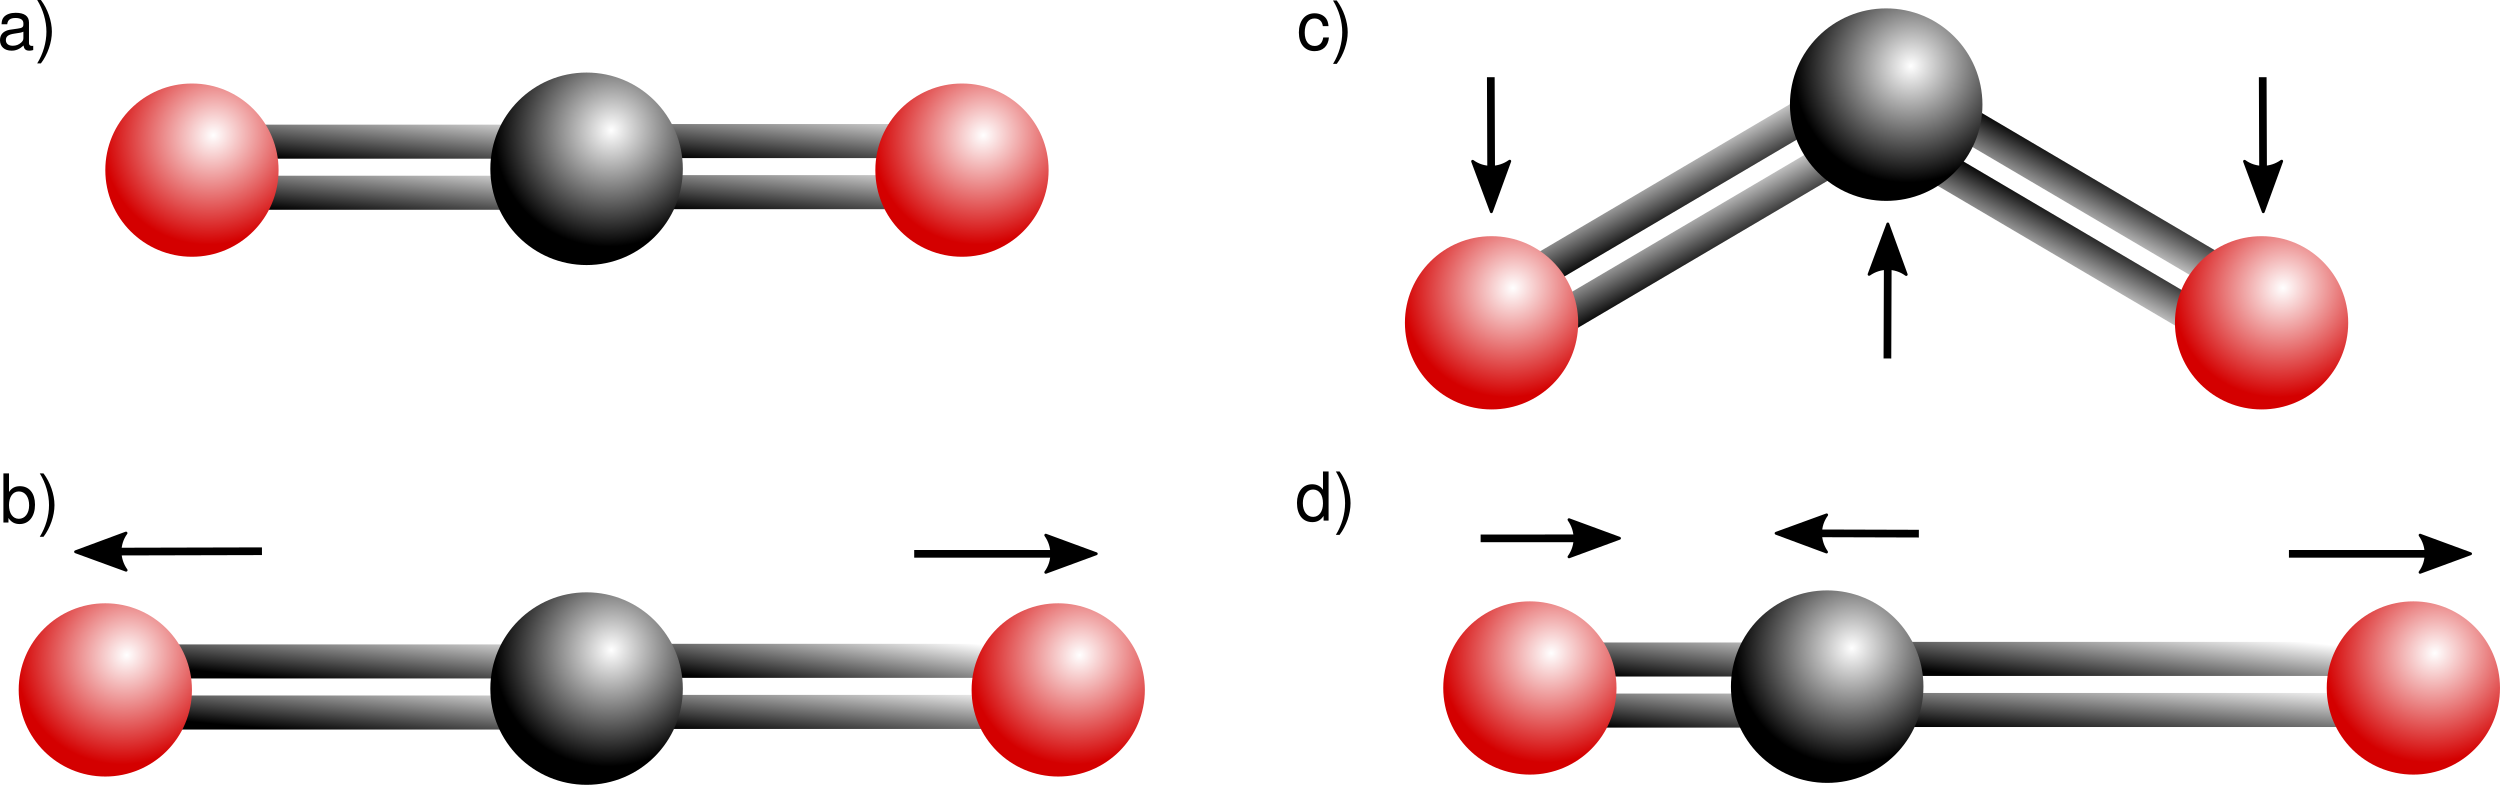
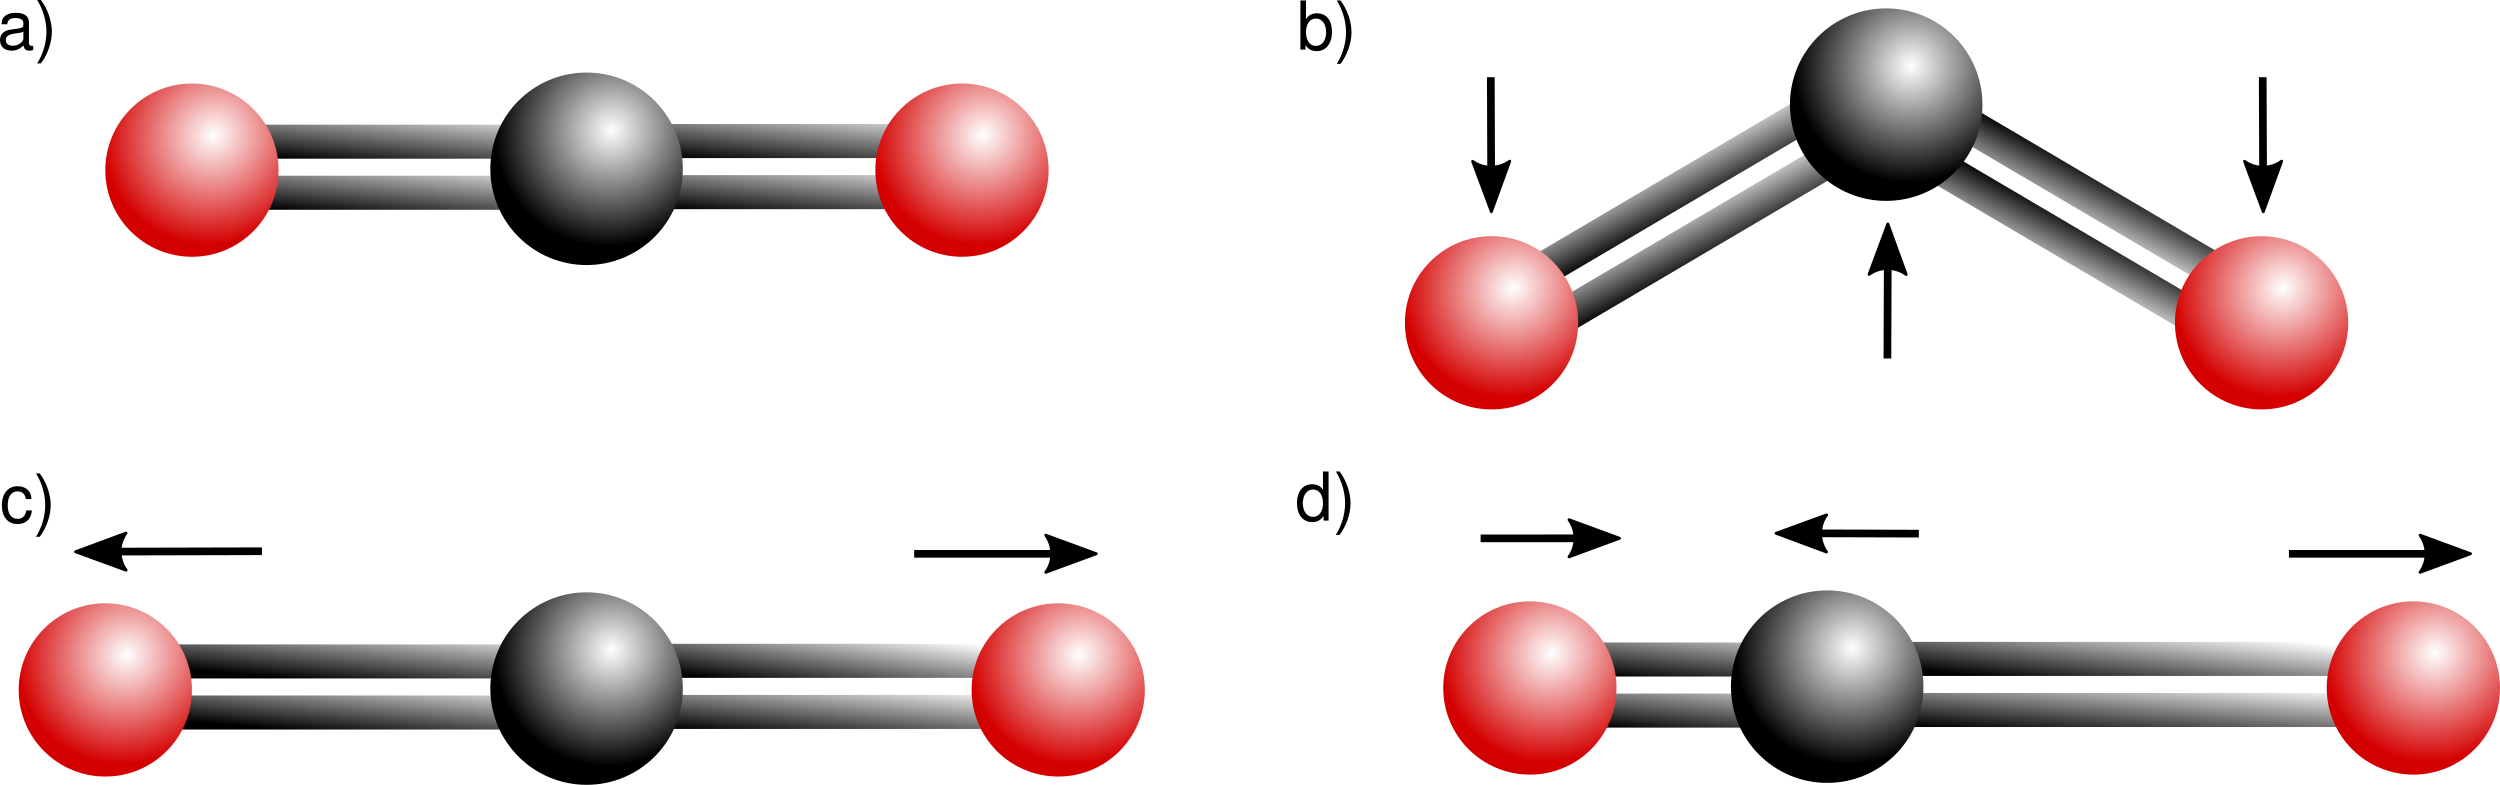
<svg xmlns="http://www.w3.org/2000/svg" xmlns:xlink="http://www.w3.org/1999/xlink" width="733.014mm" height="230.116mm" viewBox="0 0 2597.292 815.373" id="svg2" version="1.1">
  <defs id="defs4">
    <marker orient="auto" refY="0.0" refX="0.0" id="Arrow2Mstart" style="overflow:visible">
      <path id="path4822" style="fill-rule:evenodd;stroke-width:0.625;stroke-linejoin:round;stroke:#000000;stroke-opacity:1;fill:#000000;fill-opacity:1" d="M 8.719,4.034 L -2.207,0.016 L 8.719,-4.002 C 6.973,-1.63 6.983,1.616 8.719,4.034 z " transform="scale(0.6) translate(0,0)" />
    </marker>
    <marker orient="auto" refY="0.0" refX="0.0" id="Arrow2Mend" style="overflow:visible;">
      <path id="path4825" style="fill-rule:evenodd;stroke-width:0.625;stroke-linejoin:round;stroke:#000000;stroke-opacity:1;fill:#000000;fill-opacity:1" d="M 8.719,4.034 L -2.207,0.016 L 8.719,-4.002 C 6.973,-1.63 6.983,1.616 8.719,4.034 z " transform="scale(0.6) rotate(180) translate(0,0)" />
    </marker>
    <marker orient="auto" refY="0.0" refX="0.0" id="Arrow2Sstart" style="overflow:visible">
      <path id="path4828" style="fill-rule:evenodd;stroke-width:0.625;stroke-linejoin:round;stroke:#000000;stroke-opacity:1;fill:#000000;fill-opacity:1" d="M 8.719,4.034 L -2.207,0.016 L 8.719,-4.002 C 6.973,-1.63 6.983,1.616 8.719,4.034 z " transform="scale(0.3) translate(-2.3,0)" />
    </marker>
    <marker orient="auto" refY="0.0" refX="0.0" id="Arrow1Send" style="overflow:visible;">
      <path id="path4813" d="M 0.0,0.0 L 5.0,-5.0 L -12.5,0.0 L 5.0,5.0 L 0.0,0.0 z " style="fill-rule:evenodd;stroke:#000000;stroke-width:1pt;stroke-opacity:1;fill:#000000;fill-opacity:1" transform="scale(0.2) rotate(180) translate(6,0)" />
    </marker>
    <marker orient="auto" refY="0.0" refX="0.0" id="Arrow1Mstart" style="overflow:visible">
      <path id="path4804" d="M 0.0,0.0 L 5.0,-5.0 L -12.5,0.0 L 5.0,5.0 L 0.0,0.0 z " style="fill-rule:evenodd;stroke:#000000;stroke-width:1pt;stroke-opacity:1;fill:#000000;fill-opacity:1" transform="scale(0.4) translate(10,0)" />
    </marker>
    <marker orient="auto" refY="0.0" refX="0.0" id="Arrow1Mend" style="overflow:visible;">
      <path id="path4807" d="M 0.0,0.0 L 5.0,-5.0 L -12.5,0.0 L 5.0,5.0 L 0.0,0.0 z " style="fill-rule:evenodd;stroke:#000000;stroke-width:1pt;stroke-opacity:1;fill:#000000;fill-opacity:1" transform="scale(0.4) rotate(180) translate(10,0)" />
    </marker>
    <linearGradient id="linearGradient4182">
      <stop style="stop-color:#ffffff;stop-opacity:1" offset="0" id="stop4184" />
      <stop style="stop-color:#d40000;stop-opacity:1" offset="1" id="stop4186" />
    </linearGradient>
    <linearGradient id="linearGradient4168">
      <stop style="stop-color:#ffffff;stop-opacity:1" offset="0" id="stop4170" />
      <stop style="stop-color:#000000;stop-opacity:1" offset="1" id="stop4172" />
    </linearGradient>
    <radialGradient xlink:href="#linearGradient4168" id="radialGradient4174" cx="455.352" cy="136.074" fx="455.352" fy="136.074" r="101.386" gradientUnits="userSpaceOnUse" gradientTransform="matrix(0.901514,-0.8117814,0.7872242,0.8742435,-92.75599,379.2265)" />
    <radialGradient xlink:href="#linearGradient4182" id="radialGradient4188" cx="17.676" cy="133.855" fx="17.676" fy="133.855" r="91.248" gradientUnits="userSpaceOnUse" gradientTransform="matrix(0.973885,-0.826816,0.7885046,0.9287589,-111.4136,24.15059)" />
    <radialGradient xlink:href="#linearGradient4182" id="radialGradient4188-5" cx="17.676" cy="133.855" fx="17.676" fy="133.855" r="91.248" gradientUnits="userSpaceOnUse" gradientTransform="matrix(0.973885,-0.826816,0.7885046,0.9287589,688.5864,24.15058)" />
    <linearGradient xlink:href="#linearGradient4168" id="linearGradient4222" x1="194.248" y1="114.144" x2="187.666" y2="184.901" gradientUnits="userSpaceOnUse" gradientTransform="translate(-3.861873,-17.27784)" />
    <linearGradient xlink:href="#linearGradient4168" id="linearGradient4222-2" x1="194.248" y1="114.144" x2="187.666" y2="184.901" gradientUnits="userSpaceOnUse" gradientTransform="translate(-10.4439,35.7898)" />
    <linearGradient xlink:href="#linearGradient4168" id="linearGradient4222-2-7" x1="194.248" y1="114.144" x2="187.666" y2="184.901" gradientUnits="userSpaceOnUse" gradientTransform="translate(399.083,35.17272)" />
    <linearGradient xlink:href="#linearGradient4168" id="linearGradient4222-3" x1="194.248" y1="114.144" x2="187.666" y2="184.901" gradientUnits="userSpaceOnUse" gradientTransform="translate(405.6651,-17.89491)" />
    <linearGradient xlink:href="#linearGradient4168" id="linearGradient4436" x1="194.248" y1="114.144" x2="187.666" y2="184.901" gradientUnits="userSpaceOnUse" gradientTransform="translate(-4.113768,35.7898)" />
    <linearGradient xlink:href="#linearGradient4168" id="linearGradient4438" x1="194.248" y1="114.144" x2="187.666" y2="184.901" gradientUnits="userSpaceOnUse" gradientTransform="translate(411.9952,-17.89491)" />
    <linearGradient xlink:href="#linearGradient4168" id="linearGradient4440" x1="194.248" y1="114.144" x2="187.666" y2="184.901" gradientUnits="userSpaceOnUse" gradientTransform="translate(405.4131,35.17272)" />
    <radialGradient xlink:href="#linearGradient4168" id="radialGradient4174-8" cx="455.352" cy="136.074" fx="455.352" fy="136.074" r="101.386" gradientUnits="userSpaceOnUse" gradientTransform="matrix(0.901514,-0.8117814,0.7872242,0.8742435,-92.75599,919.2265)" />
    <radialGradient xlink:href="#linearGradient4182" id="radialGradient4188-7" cx="17.676" cy="133.855" fx="17.676" fy="133.855" r="91.248" gradientUnits="userSpaceOnUse" gradientTransform="matrix(0.973885,-0.826816,0.7885046,0.9287589,-201.4136,564.1506)" />
    <radialGradient xlink:href="#linearGradient4182" id="radialGradient4188-5-0" cx="17.676" cy="133.855" fx="17.676" fy="133.855" r="91.248" gradientUnits="userSpaceOnUse" gradientTransform="matrix(0.973885,-0.826816,0.7885046,0.9287589,788.5864,564.1506)" />
    <linearGradient xlink:href="#linearGradient4168" id="linearGradient4453" gradientUnits="userSpaceOnUse" gradientTransform="translate(-3.861873,522.7222)" x1="194.248" y1="114.144" x2="187.666" y2="184.901" />
    <linearGradient xlink:href="#linearGradient4168" id="linearGradient4455" gradientUnits="userSpaceOnUse" gradientTransform="translate(-10.4439,575.7898)" x1="194.248" y1="114.144" x2="187.666" y2="184.901" />
    <linearGradient xlink:href="#linearGradient4168" id="linearGradient4457" gradientUnits="userSpaceOnUse" gradientTransform="translate(405.6651,522.1051)" x1="197.539" y1="112.499" x2="187.666" y2="184.901" />
    <linearGradient xlink:href="#linearGradient4168" id="linearGradient4459" gradientUnits="userSpaceOnUse" gradientTransform="translate(399.083,575.1727)" x1="194.248" y1="114.144" x2="187.666" y2="184.901" />
    <radialGradient xlink:href="#linearGradient4182" id="radialGradient4188-5-9" cx="17.676" cy="133.855" fx="17.676" fy="133.855" r="91.248" gradientUnits="userSpaceOnUse" gradientTransform="matrix(0.973885,-0.826816,0.7885046,0.9287589,2038.768,182.7644)" />
    <radialGradient xlink:href="#linearGradient4182" id="radialGradient4188-6" cx="17.676" cy="133.855" fx="17.676" fy="133.855" r="91.248" gradientUnits="userSpaceOnUse" gradientTransform="matrix(0.973885,-0.826816,0.7885046,0.9287589,1238.768,182.7644)" />
    <radialGradient xlink:href="#linearGradient4168" id="radialGradient4174-1" cx="455.352" cy="136.074" fx="455.352" fy="136.074" r="101.386" gradientUnits="userSpaceOnUse" gradientTransform="matrix(0.901514,-0.8117814,0.7872242,0.8742435,1257.426,312.5632)" />
    <linearGradient xlink:href="#linearGradient4168" id="linearGradient4222-2-9" x1="194.248" y1="114.144" x2="187.666" y2="184.901" gradientUnits="userSpaceOnUse" gradientTransform="matrix(1.610258,0,0,1,1324.216,45.12642)" />
    <linearGradient xlink:href="#linearGradient4168" id="linearGradient4222-4" x1="194.248" y1="114.144" x2="187.666" y2="184.901" gradientUnits="userSpaceOnUse" gradientTransform="matrix(1.610258,0,0,1,1334.815,-7.941212)" />
    <linearGradient xlink:href="#linearGradient4168" id="linearGradient4633" x1="194.248" y1="114.144" x2="187.666" y2="184.901" gradientUnits="userSpaceOnUse" gradientTransform="matrix(1.610258,0,0,1,1324.216,45.12642)" />
    <linearGradient xlink:href="#linearGradient4168" id="linearGradient4638" gradientUnits="userSpaceOnUse" gradientTransform="matrix(1.610258,0,0,1,1334.815,-7.941212)" x1="194.248" y1="114.144" x2="187.666" y2="184.901" />
    <linearGradient xlink:href="#linearGradient4168" id="linearGradient4640" gradientUnits="userSpaceOnUse" gradientTransform="matrix(1.610258,0,0,1,1324.216,45.12642)" x1="194.248" y1="114.144" x2="187.666" y2="184.901" />
    <radialGradient xlink:href="#linearGradient4182" id="radialGradient4188-5-0-1" cx="17.676" cy="133.855" fx="17.676" fy="133.855" r="91.248" gradientUnits="userSpaceOnUse" gradientTransform="matrix(0.973885,-0.826816,0.7885046,0.9287589,2196.466,562.1478)" />
    <radialGradient xlink:href="#linearGradient4182" id="radialGradient4188-7-4" cx="17.676" cy="133.855" fx="17.676" fy="133.855" r="91.248" gradientUnits="userSpaceOnUse" gradientTransform="matrix(0.973885,-0.826816,0.7885046,0.9287589,1278.586,562.1479)" />
    <radialGradient xlink:href="#linearGradient4168" id="radialGradient4174-8-7" cx="455.352" cy="136.074" fx="455.352" fy="136.074" r="101.386" gradientUnits="userSpaceOnUse" gradientTransform="matrix(0.901514,-0.8117814,0.7872242,0.8742435,1196.124,917.2238)" />
    <linearGradient xlink:href="#linearGradient4168" id="linearGradient4459-6" gradientUnits="userSpaceOnUse" gradientTransform="matrix(1.235032,0,0,1,1683.306,573.17)" x1="194.248" y1="114.144" x2="187.666" y2="184.901" />
    <linearGradient xlink:href="#linearGradient4168" id="linearGradient4457-9" gradientUnits="userSpaceOnUse" gradientTransform="matrix(1.235032,0,0,1,1691.435,520.1024)" x1="197.539" y1="112.499" x2="187.666" y2="184.901" />
    <linearGradient xlink:href="#linearGradient4168" id="linearGradient4455-3" gradientUnits="userSpaceOnUse" gradientTransform="matrix(0.8613866,0,0,1,1383.916,573.7871)" x1="194.248" y1="114.144" x2="187.666" y2="184.901" />
    <linearGradient xlink:href="#linearGradient4168" id="linearGradient4453-7" gradientUnits="userSpaceOnUse" gradientTransform="matrix(0.8613866,0,0,1,1389.586,520.7194)" x1="194.248" y1="114.144" x2="187.666" y2="184.901" />
    <marker orient="auto" refY="0" refX="0" id="Arrow2Mstart-0" style="overflow:visible">
      <path id="path4822-7" style="fill:#000000;fill-opacity:1;fill-rule:evenodd;stroke:#000000;stroke-width:0.625;stroke-linejoin:round;stroke-opacity:1" d="M 8.719,4.034 -2.207,0.016 8.719,-4.002 c -1.745,2.372 -1.735,5.617 -6e-7,8.035 z" transform="scale(0.6,0.6)" />
    </marker>
    <marker orient="auto" refY="0" refX="0" id="Arrow2Mend-8" style="overflow:visible">
      <path id="path4825-6" style="fill:#000000;fill-opacity:1;fill-rule:evenodd;stroke:#000000;stroke-width:0.625;stroke-linejoin:round;stroke-opacity:1" d="M 8.719,4.034 -2.207,0.016 8.719,-4.002 c -1.745,2.372 -1.735,5.617 -6e-7,8.035 z" transform="scale(-0.6,-0.6)" />
    </marker>
    <marker orient="auto" refY="0" refX="0" id="Arrow2Mstart-8" style="overflow:visible">
      <path id="path4822-4" style="fill:#000000;fill-opacity:1;fill-rule:evenodd;stroke:#000000;stroke-width:0.625;stroke-linejoin:round;stroke-opacity:1" d="M 8.719,4.034 -2.207,0.016 8.719,-4.002 c -1.745,2.372 -1.735,5.617 -6e-7,8.035 z" transform="scale(0.6,0.6)" />
    </marker>
    <marker orient="auto" refY="0" refX="0" id="Arrow2Mend-3" style="overflow:visible">
      <path id="path4825-1" style="fill:#000000;fill-opacity:1;fill-rule:evenodd;stroke:#000000;stroke-width:0.625;stroke-linejoin:round;stroke-opacity:1" d="M 8.719,4.034 -2.207,0.016 8.719,-4.002 c -1.745,2.372 -1.735,5.617 -6e-7,8.035 z" transform="scale(-0.6,-0.6)" />
    </marker>
    <marker orient="auto" refY="0" refX="0" id="Arrow2Mstart-8-2" style="overflow:visible">
      <path id="path4822-4-0" style="fill:#000000;fill-opacity:1;fill-rule:evenodd;stroke:#000000;stroke-width:0.625;stroke-linejoin:round;stroke-opacity:1" d="M 8.719,4.034 -2.207,0.016 8.719,-4.002 c -1.745,2.372 -1.735,5.617 -6e-7,8.035 z" transform="scale(0.6,0.6)" />
    </marker>
    <marker orient="auto" refY="0" refX="0" id="Arrow2Mstart-89" style="overflow:visible">
      <path id="path4822-2" style="fill:#000000;fill-opacity:1;fill-rule:evenodd;stroke:#000000;stroke-width:0.625;stroke-linejoin:round;stroke-opacity:1" d="M 8.719,4.034 -2.207,0.016 8.719,-4.002 c -1.745,2.372 -1.735,5.617 -6e-7,8.035 z" transform="scale(0.6,0.6)" />
    </marker>
    <marker orient="auto" refY="0" refX="0" id="Arrow2Mstart-89-6" style="overflow:visible">
      <path id="path4822-2-4" style="fill:#000000;fill-opacity:1;fill-rule:evenodd;stroke:#000000;stroke-width:0.625;stroke-linejoin:round;stroke-opacity:1" d="M 8.719,4.034 -2.207,0.016 8.719,-4.002 c -1.745,2.372 -1.735,5.617 -6e-7,8.035 z" transform="scale(0.6,0.6)" />
    </marker>
    <marker orient="auto" refY="0" refX="0" id="Arrow2Mstart-89-5" style="overflow:visible">
      <path id="path4822-2-0" style="fill:#000000;fill-opacity:1;fill-rule:evenodd;stroke:#000000;stroke-width:0.625;stroke-linejoin:round;stroke-opacity:1" d="M 8.719,4.034 -2.207,0.016 8.719,-4.002 c -1.745,2.372 -1.735,5.617 -6e-7,8.035 z" transform="scale(0.6,0.6)" />
    </marker>
  </defs>
  <g id="layer1" transform="translate(210.2807,6.70281)">
    <rect style="opacity:1;fill:url(#linearGradient4222);fill-opacity:1;fill-rule:nonzero;stroke:none;stroke-width:2;stroke-linecap:butt;stroke-linejoin:round;stroke-miterlimit:4;stroke-dasharray:none;stroke-dashoffset:0;stroke-opacity:1" id="rect4214" width="279.736" height="35.378" x="59.568" y="122.783" />
    <rect style="opacity:1;fill:url(#linearGradient4222-2);fill-opacity:1;fill-rule:nonzero;stroke:none;stroke-width:2;stroke-linecap:butt;stroke-linejoin:round;stroke-miterlimit:4;stroke-dasharray:none;stroke-dashoffset:0;stroke-opacity:1" id="rect4214-2" width="279.736" height="35.378" x="52.986" y="175.851" />
    <rect style="opacity:1;fill:url(#linearGradient4222-3);fill-opacity:1;fill-rule:nonzero;stroke:none;stroke-width:2;stroke-linecap:butt;stroke-linejoin:round;stroke-miterlimit:4;stroke-dasharray:none;stroke-dashoffset:0;stroke-opacity:1" id="rect4214-6" width="279.736" height="35.378" x="469.095" y="122.166" />
    <rect style="opacity:1;fill:url(#linearGradient4222-2-7);fill-opacity:1;fill-rule:nonzero;stroke:none;stroke-width:2;stroke-linecap:butt;stroke-linejoin:round;stroke-miterlimit:4;stroke-dasharray:none;stroke-dashoffset:0;stroke-opacity:1" id="rect4214-2-0" width="279.736" height="35.378" x="462.513" y="175.233" />
    <circle style="opacity:1;fill:url(#radialGradient4174);fill-opacity:1;fill-rule:nonzero;stroke:none;stroke-width:2.772;stroke-linecap:butt;stroke-linejoin:round;stroke-miterlimit:4;stroke-dasharray:none;stroke-dashoffset:0;stroke-opacity:1" id="path4136" cx="399.131" cy="168.67" r="100" />
    <circle style="opacity:1;fill:url(#radialGradient4188);fill-opacity:1;fill-rule:nonzero;stroke:none;stroke-width:2.495;stroke-linecap:butt;stroke-linejoin:round;stroke-miterlimit:4;stroke-dasharray:none;stroke-dashoffset:0;stroke-opacity:1" id="path4136-3-6" cx="-10.869" cy="170.056" r="90" />
    <circle style="opacity:1;fill:url(#radialGradient4188-5);fill-opacity:1;fill-rule:nonzero;stroke:none;stroke-width:2.495;stroke-linecap:butt;stroke-linejoin:round;stroke-miterlimit:4;stroke-dasharray:none;stroke-dashoffset:0;stroke-opacity:1" id="path4136-3-6-6" cx="789.131" cy="170.056" r="90" />
    <rect style="opacity:1;fill:url(#linearGradient4453);fill-opacity:1;fill-rule:nonzero;stroke:none;stroke-width:2;stroke-linecap:butt;stroke-linejoin:round;stroke-miterlimit:4;stroke-dasharray:none;stroke-dashoffset:0;stroke-opacity:1" id="rect4214-3" width="393.277" height="35.378" x="-53.972" y="662.783" />
    <rect style="opacity:1;fill:url(#linearGradient4455);fill-opacity:1;fill-rule:nonzero;stroke:none;stroke-width:2;stroke-linecap:butt;stroke-linejoin:round;stroke-miterlimit:4;stroke-dasharray:none;stroke-dashoffset:0;stroke-opacity:1" id="rect4214-2-7" width="394.922" height="35.378" x="-62.199" y="715.851" />
    <rect style="opacity:1;fill:url(#linearGradient4457);fill-opacity:1;fill-rule:nonzero;stroke:none;stroke-width:2;stroke-linecap:butt;stroke-linejoin:round;stroke-miterlimit:4;stroke-dasharray:none;stroke-dashoffset:0;stroke-opacity:1" id="rect4214-6-5" width="381.758" height="35.378" x="469.095" y="662.166" rx="0" ry="0" />
    <rect style="opacity:1;fill:url(#linearGradient4459);fill-opacity:1;fill-rule:nonzero;stroke:none;stroke-width:2;stroke-linecap:butt;stroke-linejoin:round;stroke-miterlimit:4;stroke-dasharray:none;stroke-dashoffset:0;stroke-opacity:1" id="rect4214-2-0-9" width="383.404" height="35.378" x="462.513" y="715.234" />
    <circle style="opacity:1;fill:url(#radialGradient4174-8);fill-opacity:1;fill-rule:nonzero;stroke:none;stroke-width:2.772;stroke-linecap:butt;stroke-linejoin:round;stroke-miterlimit:4;stroke-dasharray:none;stroke-dashoffset:0;stroke-opacity:1" id="path4136-2" cx="399.131" cy="708.67" r="100" />
    <circle style="opacity:1;fill:url(#radialGradient4188-7);fill-opacity:1;fill-rule:nonzero;stroke:none;stroke-width:2.495;stroke-linecap:butt;stroke-linejoin:round;stroke-miterlimit:4;stroke-dasharray:none;stroke-dashoffset:0;stroke-opacity:1" id="path4136-3-6-2" cx="-100.869" cy="710.056" r="90" />
    <circle style="opacity:1;fill:url(#radialGradient4188-5-0);fill-opacity:1;fill-rule:nonzero;stroke:none;stroke-width:2.495;stroke-linecap:butt;stroke-linejoin:round;stroke-miterlimit:4;stroke-dasharray:none;stroke-dashoffset:0;stroke-opacity:1" id="path4136-3-6-6-8" cx="889.131" cy="710.056" r="90" />
    <g id="g4592" transform="matrix(0.8616618,-0.5074829,0.5074829,0.8616618,17.36164,909.3082)">
      <rect y="132.12" x="1436.954" height="35.378" width="450.448" id="rect4214-7" style="opacity:1;fill:url(#linearGradient4222-4);fill-opacity:1;fill-rule:nonzero;stroke:none;stroke-width:2;stroke-linecap:butt;stroke-linejoin:round;stroke-miterlimit:4;stroke-dasharray:none;stroke-dashoffset:0;stroke-opacity:1" />
      <rect y="185.187" x="1426.355" height="35.378" width="450.448" id="rect4214-2-8" style="opacity:1;fill:url(#linearGradient4222-2-9);fill-opacity:1;fill-rule:nonzero;stroke:none;stroke-width:2;stroke-linecap:butt;stroke-linejoin:round;stroke-miterlimit:4;stroke-dasharray:none;stroke-dashoffset:0;stroke-opacity:1" />
    </g>
    <g id="g4592-2" transform="matrix(0.8616618,0.5074829,0.5074829,-0.8616618,443.1188,-461.1476)">
      <rect y="132.12" x="1436.954" height="35.378" width="450.448" id="rect4214-7-0" style="opacity:1;fill:url(#linearGradient4638);fill-opacity:1;fill-rule:nonzero;stroke:none;stroke-width:2;stroke-linecap:butt;stroke-linejoin:round;stroke-miterlimit:4;stroke-dasharray:none;stroke-dashoffset:0;stroke-opacity:1" />
      <rect y="185.187" x="1426.355" height="35.378" width="450.448" id="rect4214-2-8-6" style="opacity:1;fill:url(#linearGradient4640);fill-opacity:1;fill-rule:nonzero;stroke:none;stroke-width:2;stroke-linecap:butt;stroke-linejoin:round;stroke-miterlimit:4;stroke-dasharray:none;stroke-dashoffset:0;stroke-opacity:1" />
    </g>
    <circle style="opacity:1;fill:url(#radialGradient4174-1);fill-opacity:1;fill-rule:nonzero;stroke:none;stroke-width:2.772;stroke-linecap:butt;stroke-linejoin:round;stroke-miterlimit:4;stroke-dasharray:none;stroke-dashoffset:0;stroke-opacity:1" id="path4136-0" cx="1749.313" cy="102.006" r="100" />
    <circle style="opacity:1;fill:url(#radialGradient4188-6);fill-opacity:1;fill-rule:nonzero;stroke:none;stroke-width:2.495;stroke-linecap:butt;stroke-linejoin:round;stroke-miterlimit:4;stroke-dasharray:none;stroke-dashoffset:0;stroke-opacity:1" id="path4136-3-6-3" cx="1339.313" cy="328.67" r="90" />
    <circle style="opacity:1;fill:url(#radialGradient4188-5-9);fill-opacity:1;fill-rule:nonzero;stroke:none;stroke-width:2.495;stroke-linecap:butt;stroke-linejoin:round;stroke-miterlimit:4;stroke-dasharray:none;stroke-dashoffset:0;stroke-opacity:1" id="path4136-3-6-6-6" cx="2139.313" cy="328.67" r="90" />
    <rect style="opacity:1;fill:url(#linearGradient4453-7);fill-opacity:1;fill-rule:nonzero;stroke:none;stroke-width:2;stroke-linecap:butt;stroke-linejoin:round;stroke-miterlimit:4;stroke-dasharray:none;stroke-dashoffset:0;stroke-opacity:1" id="rect4214-3-2" width="338.763" height="35.378" x="1346.422" y="660.78" />
    <rect style="opacity:1;fill:url(#linearGradient4455-3);fill-opacity:1;fill-rule:nonzero;stroke:none;stroke-width:2;stroke-linecap:butt;stroke-linejoin:round;stroke-miterlimit:4;stroke-dasharray:none;stroke-dashoffset:0;stroke-opacity:1" id="rect4214-2-7-5" width="340.181" height="35.378" x="1339.335" y="713.848" />
    <rect style="opacity:1;fill:url(#linearGradient4457-9);fill-opacity:1;fill-rule:nonzero;stroke:none;stroke-width:2;stroke-linecap:butt;stroke-linejoin:round;stroke-miterlimit:4;stroke-dasharray:none;stroke-dashoffset:0;stroke-opacity:1" id="rect4214-6-5-4" width="471.483" height="35.378" x="1769.773" y="660.163" rx="0" ry="0" />
    <rect style="opacity:1;fill:url(#linearGradient4459-6);fill-opacity:1;fill-rule:nonzero;stroke:none;stroke-width:2;stroke-linecap:butt;stroke-linejoin:round;stroke-miterlimit:4;stroke-dasharray:none;stroke-dashoffset:0;stroke-opacity:1" id="rect4214-2-0-9-7" width="473.515" height="35.378" x="1761.644" y="713.231" />
    <circle style="opacity:1;fill:url(#radialGradient4174-8-7);fill-opacity:1;fill-rule:nonzero;stroke:none;stroke-width:2.772;stroke-linecap:butt;stroke-linejoin:round;stroke-miterlimit:4;stroke-dasharray:none;stroke-dashoffset:0;stroke-opacity:1" id="path4136-2-4" cx="1688.011" cy="706.667" r="100" />
    <circle style="opacity:1;fill:url(#radialGradient4188-7-4);fill-opacity:1;fill-rule:nonzero;stroke:none;stroke-width:2.495;stroke-linecap:butt;stroke-linejoin:round;stroke-miterlimit:4;stroke-dasharray:none;stroke-dashoffset:0;stroke-opacity:1" id="path4136-3-6-2-4" cx="1379.131" cy="708.053" r="90" />
    <circle style="opacity:1;fill:url(#radialGradient4188-5-0-1);fill-opacity:1;fill-rule:nonzero;stroke:none;stroke-width:2.495;stroke-linecap:butt;stroke-linejoin:round;stroke-miterlimit:4;stroke-dasharray:none;stroke-dashoffset:0;stroke-opacity:1" id="path4136-3-6-6-8-3" cx="2297.012" cy="708.053" r="90" />
    <g id="g3446">
      <path id="path4792" d="m 61.864,565.977 -183.028,0.466" style="fill:none;fill-rule:evenodd;stroke:#000000;stroke-width:8;stroke-linecap:butt;stroke-linejoin:miter;stroke-miterlimit:4;stroke-dasharray:none;stroke-opacity:1;marker-end:url(#Arrow2Mend)" />
      <path id="path4792-8" d="m 918.041,568.67 -178.541,0.018" style="fill:none;fill-rule:evenodd;stroke:#000000;stroke-width:8;stroke-linecap:butt;stroke-linejoin:miter;stroke-miterlimit:4;stroke-dasharray:none;stroke-opacity:1;marker-start:url(#Arrow2Mstart)" />
      <path id="path4792-4" d="m 1783.248,547.72 -137.706,-0.431" style="fill:none;fill-rule:evenodd;stroke:#000000;stroke-width:8;stroke-linecap:butt;stroke-linejoin:miter;stroke-miterlimit:4;stroke-dasharray:none;stroke-opacity:1;marker-end:url(#Arrow2Mend-3)" />
      <path id="path4792-8-9" d="m 2345.826,568.67 -178.092,0.018" style="fill:none;fill-rule:evenodd;stroke:#000000;stroke-width:8;stroke-linecap:butt;stroke-linejoin:miter;stroke-miterlimit:4;stroke-dasharray:none;stroke-opacity:1;marker-start:url(#Arrow2Mstart-8)" />
      <path id="path4792-8-9-6" d="m 1461.636,552.592 -133.667,0.018" style="fill:none;fill-rule:evenodd;stroke:#000000;stroke-width:8;stroke-linecap:butt;stroke-linejoin:miter;stroke-miterlimit:4;stroke-dasharray:none;stroke-opacity:1;marker-start:url(#Arrow2Mstart-8-2)" />
      <path id="path4792-8-6" d="M 1339.01,202.67 1338.544,73.49" style="fill:none;fill-rule:evenodd;stroke:#000000;stroke-width:8;stroke-linecap:butt;stroke-linejoin:miter;stroke-miterlimit:4;stroke-dasharray:none;stroke-opacity:1;marker-start:url(#Arrow2Mstart-89)" />
      <path id="path4792-8-6-9" d="M 2140.972,202.67 2140.506,73.49" style="fill:none;fill-rule:evenodd;stroke:#000000;stroke-width:8;stroke-linecap:butt;stroke-linejoin:miter;stroke-miterlimit:4;stroke-dasharray:none;stroke-opacity:1;marker-start:url(#Arrow2Mstart-89-6)" />
      <path id="path4792-8-6-4" d="m 1751.055,236.559 -0.466,129.18" style="fill:none;fill-rule:evenodd;stroke:#000000;stroke-width:8;stroke-linecap:butt;stroke-linejoin:miter;stroke-miterlimit:4;stroke-dasharray:none;stroke-opacity:1;marker-start:url(#Arrow2Mstart-89-5)" />
    </g>
    <g id="g3457">
-       <text id="text4306" y="44.327" x="-213.221" style="font-style:normal;font-variant:normal;font-weight:normal;font-stretch:normal;font-size:56px;line-height:125%;font-family:'Nimbus Sans L';-inkscape-font-specification:Sans;letter-spacing:0px;word-spacing:0px;fill:#000000;fill-opacity:1;stroke:none;stroke-width:1px;stroke-linecap:butt;stroke-linejoin:miter;stroke-opacity:1" xml:space="preserve">
-         <tspan style="font-size:70px" y="44.327" x="-213.221" id="tspan4308">a)</tspan>
+       <text id="text4306" y="44.327" x="-213.221" style="font-style:normal;font-variant:normal;font-weight:normal;font-stretch:normal;line-height:0%;font-family:'Nimbus Sans L';-inkscape-font-specification:Sans;letter-spacing:0px;word-spacing:0px;fill:#000000;fill-opacity:1;stroke:none;stroke-width:1px;stroke-linecap:butt;stroke-linejoin:miter;stroke-opacity:1" xml:space="preserve">
+         <tspan style="font-size:70px;line-height:1.25" y="44.327" x="-213.221" id="tspan4308">a)</tspan>
      </text>
-       <text id="text4306-6" y="536.138" x="-210.529" style="font-style:normal;font-variant:normal;font-weight:normal;font-stretch:normal;font-size:56px;line-height:125%;font-family:'Nimbus Sans L';-inkscape-font-specification:Sans;letter-spacing:0px;word-spacing:0px;fill:#000000;fill-opacity:1;stroke:none;stroke-width:1px;stroke-linecap:butt;stroke-linejoin:miter;stroke-opacity:1" xml:space="preserve">
-         <tspan style="font-size:70px" y="536.138" x="-210.529" id="tspan4308-2">b)</tspan>
+       <text id="text4306-6" y="536.138" x="-210.529" style="font-style:normal;font-variant:normal;font-weight:normal;font-stretch:normal;line-height:0%;font-family:'Nimbus Sans L';-inkscape-font-specification:Sans;letter-spacing:0px;word-spacing:0px;fill:#000000;fill-opacity:1;stroke:none;stroke-width:1px;stroke-linecap:butt;stroke-linejoin:miter;stroke-opacity:1" xml:space="preserve">
+         <tspan style="font-size:70px;line-height:1.25" y="536.138" x="-210.529" id="tspan4308-2">c)</tspan>
      </text>
-       <text id="text4306-1" y="44.83" x="1136.961" style="font-style:normal;font-variant:normal;font-weight:normal;font-stretch:normal;font-size:56px;line-height:125%;font-family:'Nimbus Sans L';-inkscape-font-specification:Sans;letter-spacing:0px;word-spacing:0px;fill:#000000;fill-opacity:1;stroke:none;stroke-width:1px;stroke-linecap:butt;stroke-linejoin:miter;stroke-opacity:1" xml:space="preserve">
-         <tspan style="font-size:70px" y="44.83" x="1136.961" id="tspan4308-0">c)</tspan>
+       <text id="text4306-1" y="44.83" x="1136.961" style="font-style:normal;font-variant:normal;font-weight:normal;font-stretch:normal;line-height:0%;font-family:'Nimbus Sans L';-inkscape-font-specification:Sans;letter-spacing:0px;word-spacing:0px;fill:#000000;fill-opacity:1;stroke:none;stroke-width:1px;stroke-linecap:butt;stroke-linejoin:miter;stroke-opacity:1" xml:space="preserve">
+         <tspan style="font-size:70px;line-height:1.25" y="44.83" x="1136.961" id="tspan4308-0">b)</tspan>
      </text>
-       <text id="text4306-6-4" y="534.136" x="1135.351" style="font-style:normal;font-variant:normal;font-weight:normal;font-stretch:normal;font-size:56px;line-height:125%;font-family:'Nimbus Sans L';-inkscape-font-specification:Sans;letter-spacing:0px;word-spacing:0px;fill:#000000;fill-opacity:1;stroke:none;stroke-width:1px;stroke-linecap:butt;stroke-linejoin:miter;stroke-opacity:1" xml:space="preserve">
-         <tspan style="font-size:70px" y="534.136" x="1135.351" id="tspan4308-2-5">d)</tspan>
+       <text id="text4306-6-4" y="534.136" x="1135.351" style="font-style:normal;font-variant:normal;font-weight:normal;font-stretch:normal;line-height:0%;font-family:'Nimbus Sans L';-inkscape-font-specification:Sans;letter-spacing:0px;word-spacing:0px;fill:#000000;fill-opacity:1;stroke:none;stroke-width:1px;stroke-linecap:butt;stroke-linejoin:miter;stroke-opacity:1" xml:space="preserve">
+         <tspan style="font-size:70px;line-height:1.25" y="534.136" x="1135.351" id="tspan4308-2-5">d)</tspan>
      </text>
    </g>
  </g>
</svg>
